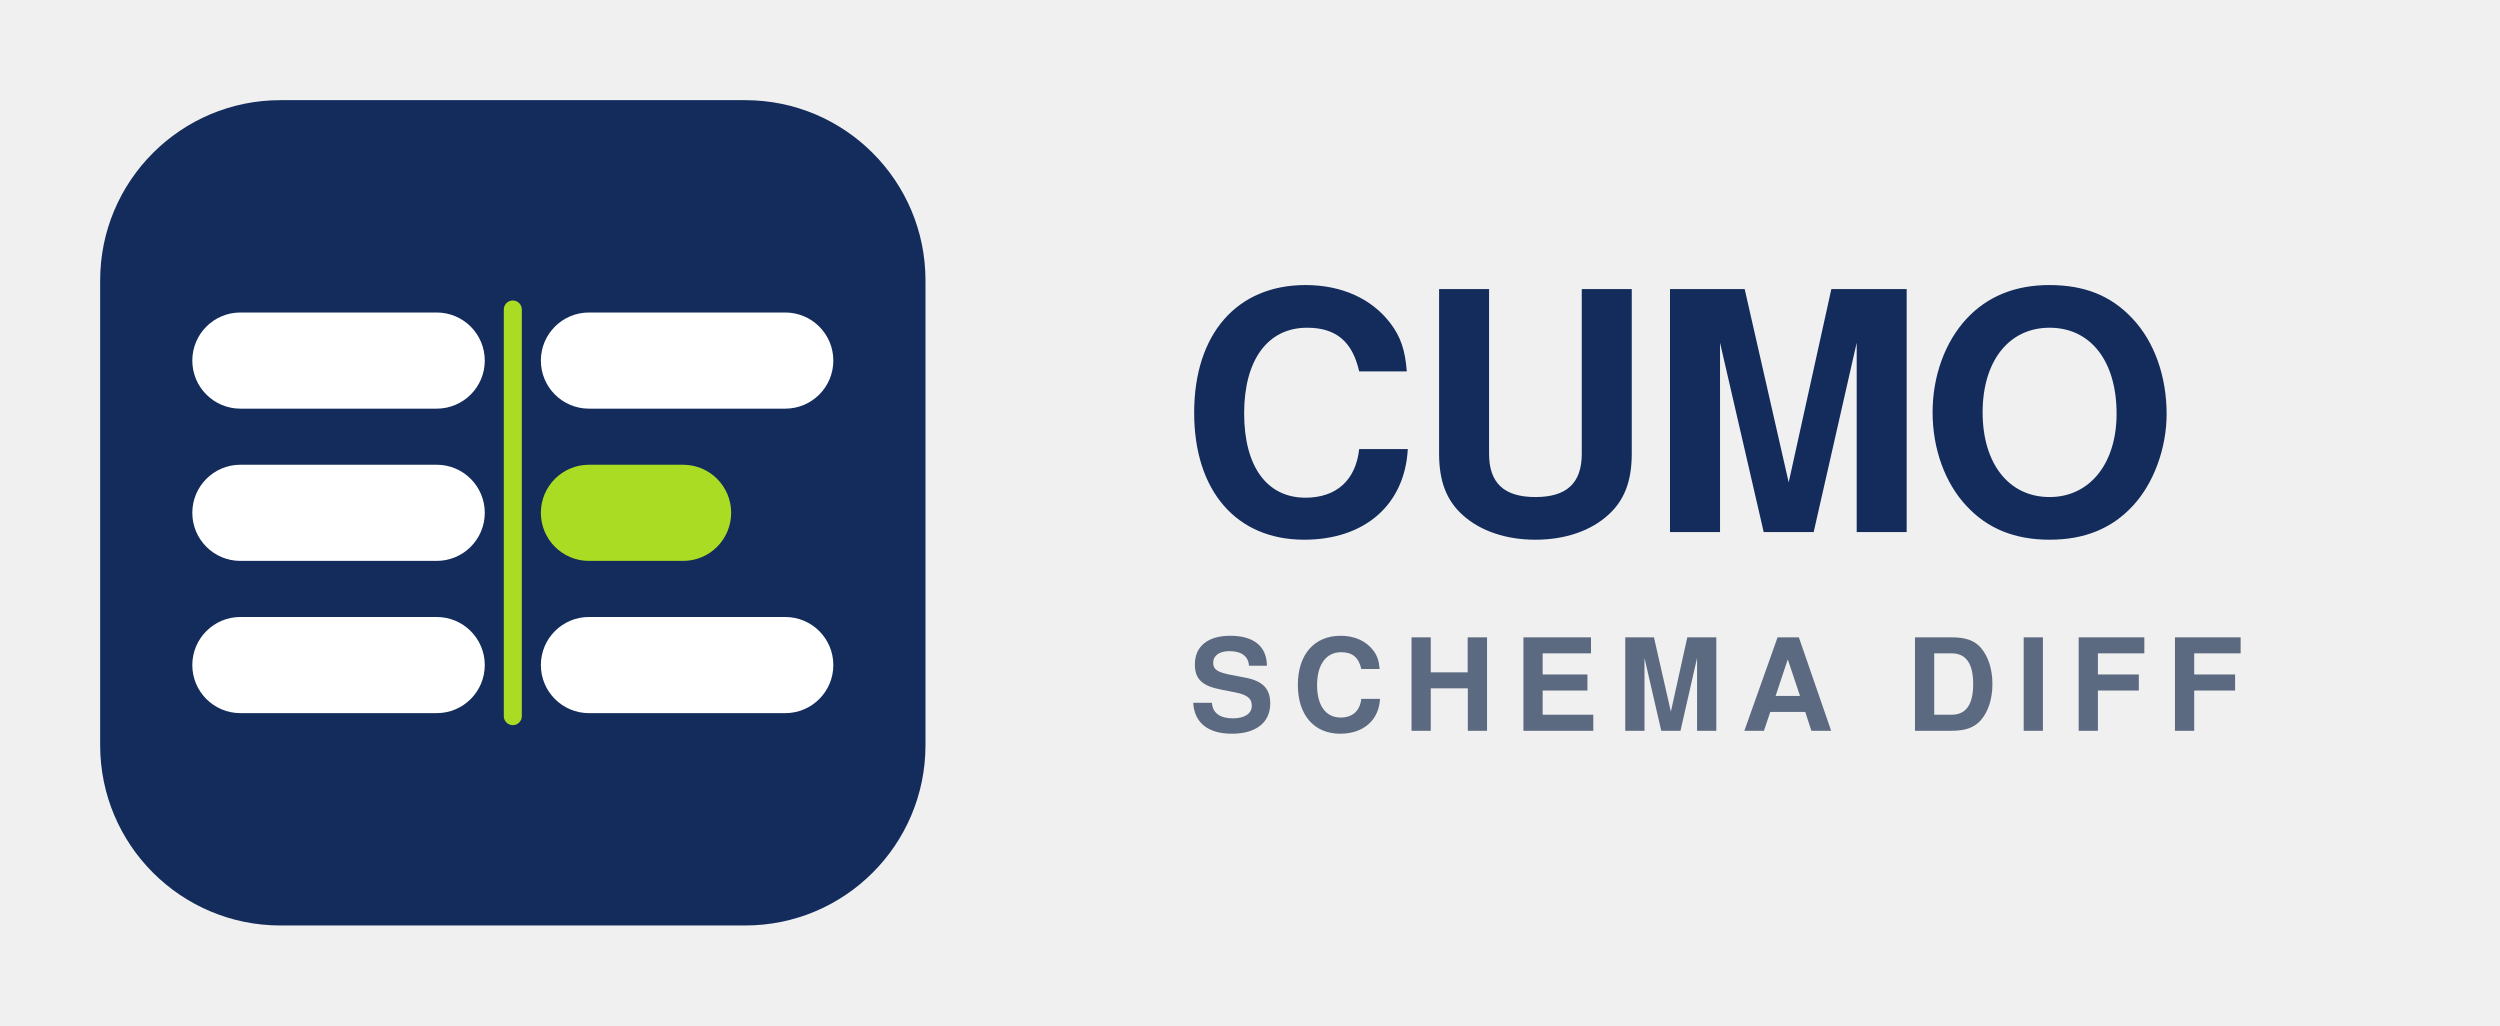
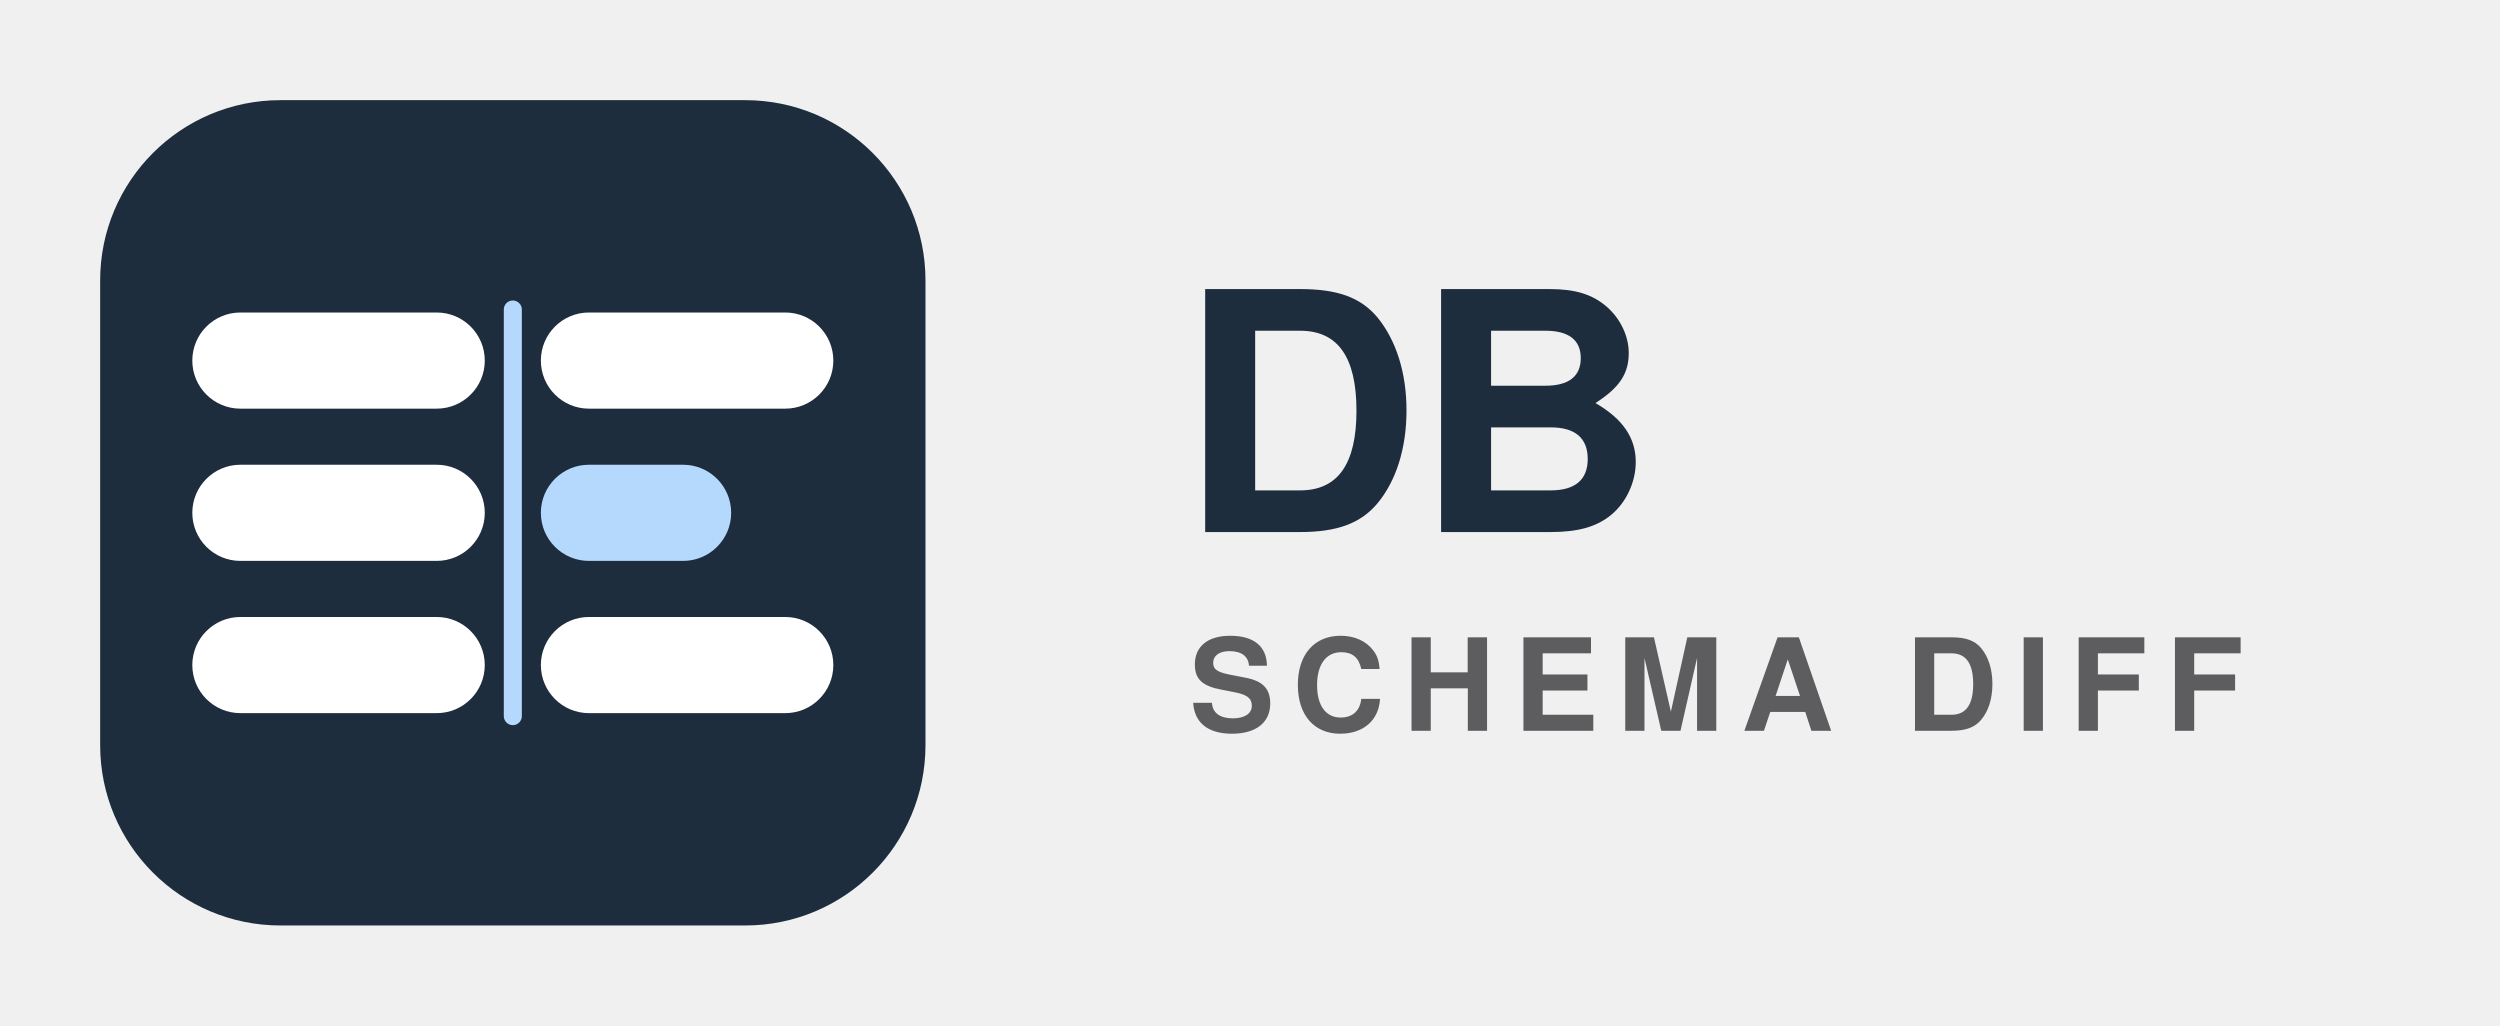
<svg xmlns="http://www.w3.org/2000/svg" viewBox="0 0 780 320" width="780" height="320" role="img" aria-labelledby="t">
  <g transform="scale(0.3125)">
-     <rect x="100" y="100" width="824" height="824" rx="180" fill="#132c5c" />
-     <rect x="503" y="300" width="18" height="424" rx="9" fill="#aadc23" />
+     <rect x="100" y="100" width="824" height="824" rx="180" fill="#1d2d3d" />
+     <rect x="503" y="300" width="18" height="424" rx="9" fill="#b5d9fd" />
    <g fill="#ffffff">
      <rect x="192" y="312" width="292" height="96" rx="48" />
      <rect x="192" y="464" width="292" height="96" rx="48" />
      <rect x="192" y="616" width="292" height="96" rx="48" />
      <rect x="540" y="312" width="292" height="96" rx="48" />
      <rect x="540" y="616" width="292" height="96" rx="48" />
    </g>
-     <rect x="540" y="464" width="190" height="96" rx="48" fill="#aadc23" />
+     <rect x="540" y="464" width="190" height="96" rx="48" fill="#b5d9fd" />
  </g>
  <g font-family="Archivo, 'Helvetica Neue', Helvetica, sans-serif" font-weight="700">
-     <text x="368" y="166" font-size="104" letter-spacing="-2" fill="#132c5c">CUMO</text>
-     <text x="371" y="228" font-size="40" letter-spacing="5.6" fill="#5b6a80">SCHEMA DIFF</text>
+     <text x="368" y="166" font-size="104" letter-spacing="-2" fill="#1d2d3d">DB</text>
+     <text x="371" y="228" font-size="40" letter-spacing="5.6" fill="#5d5d60">SCHEMA DIFF</text>
  </g>
</svg>
